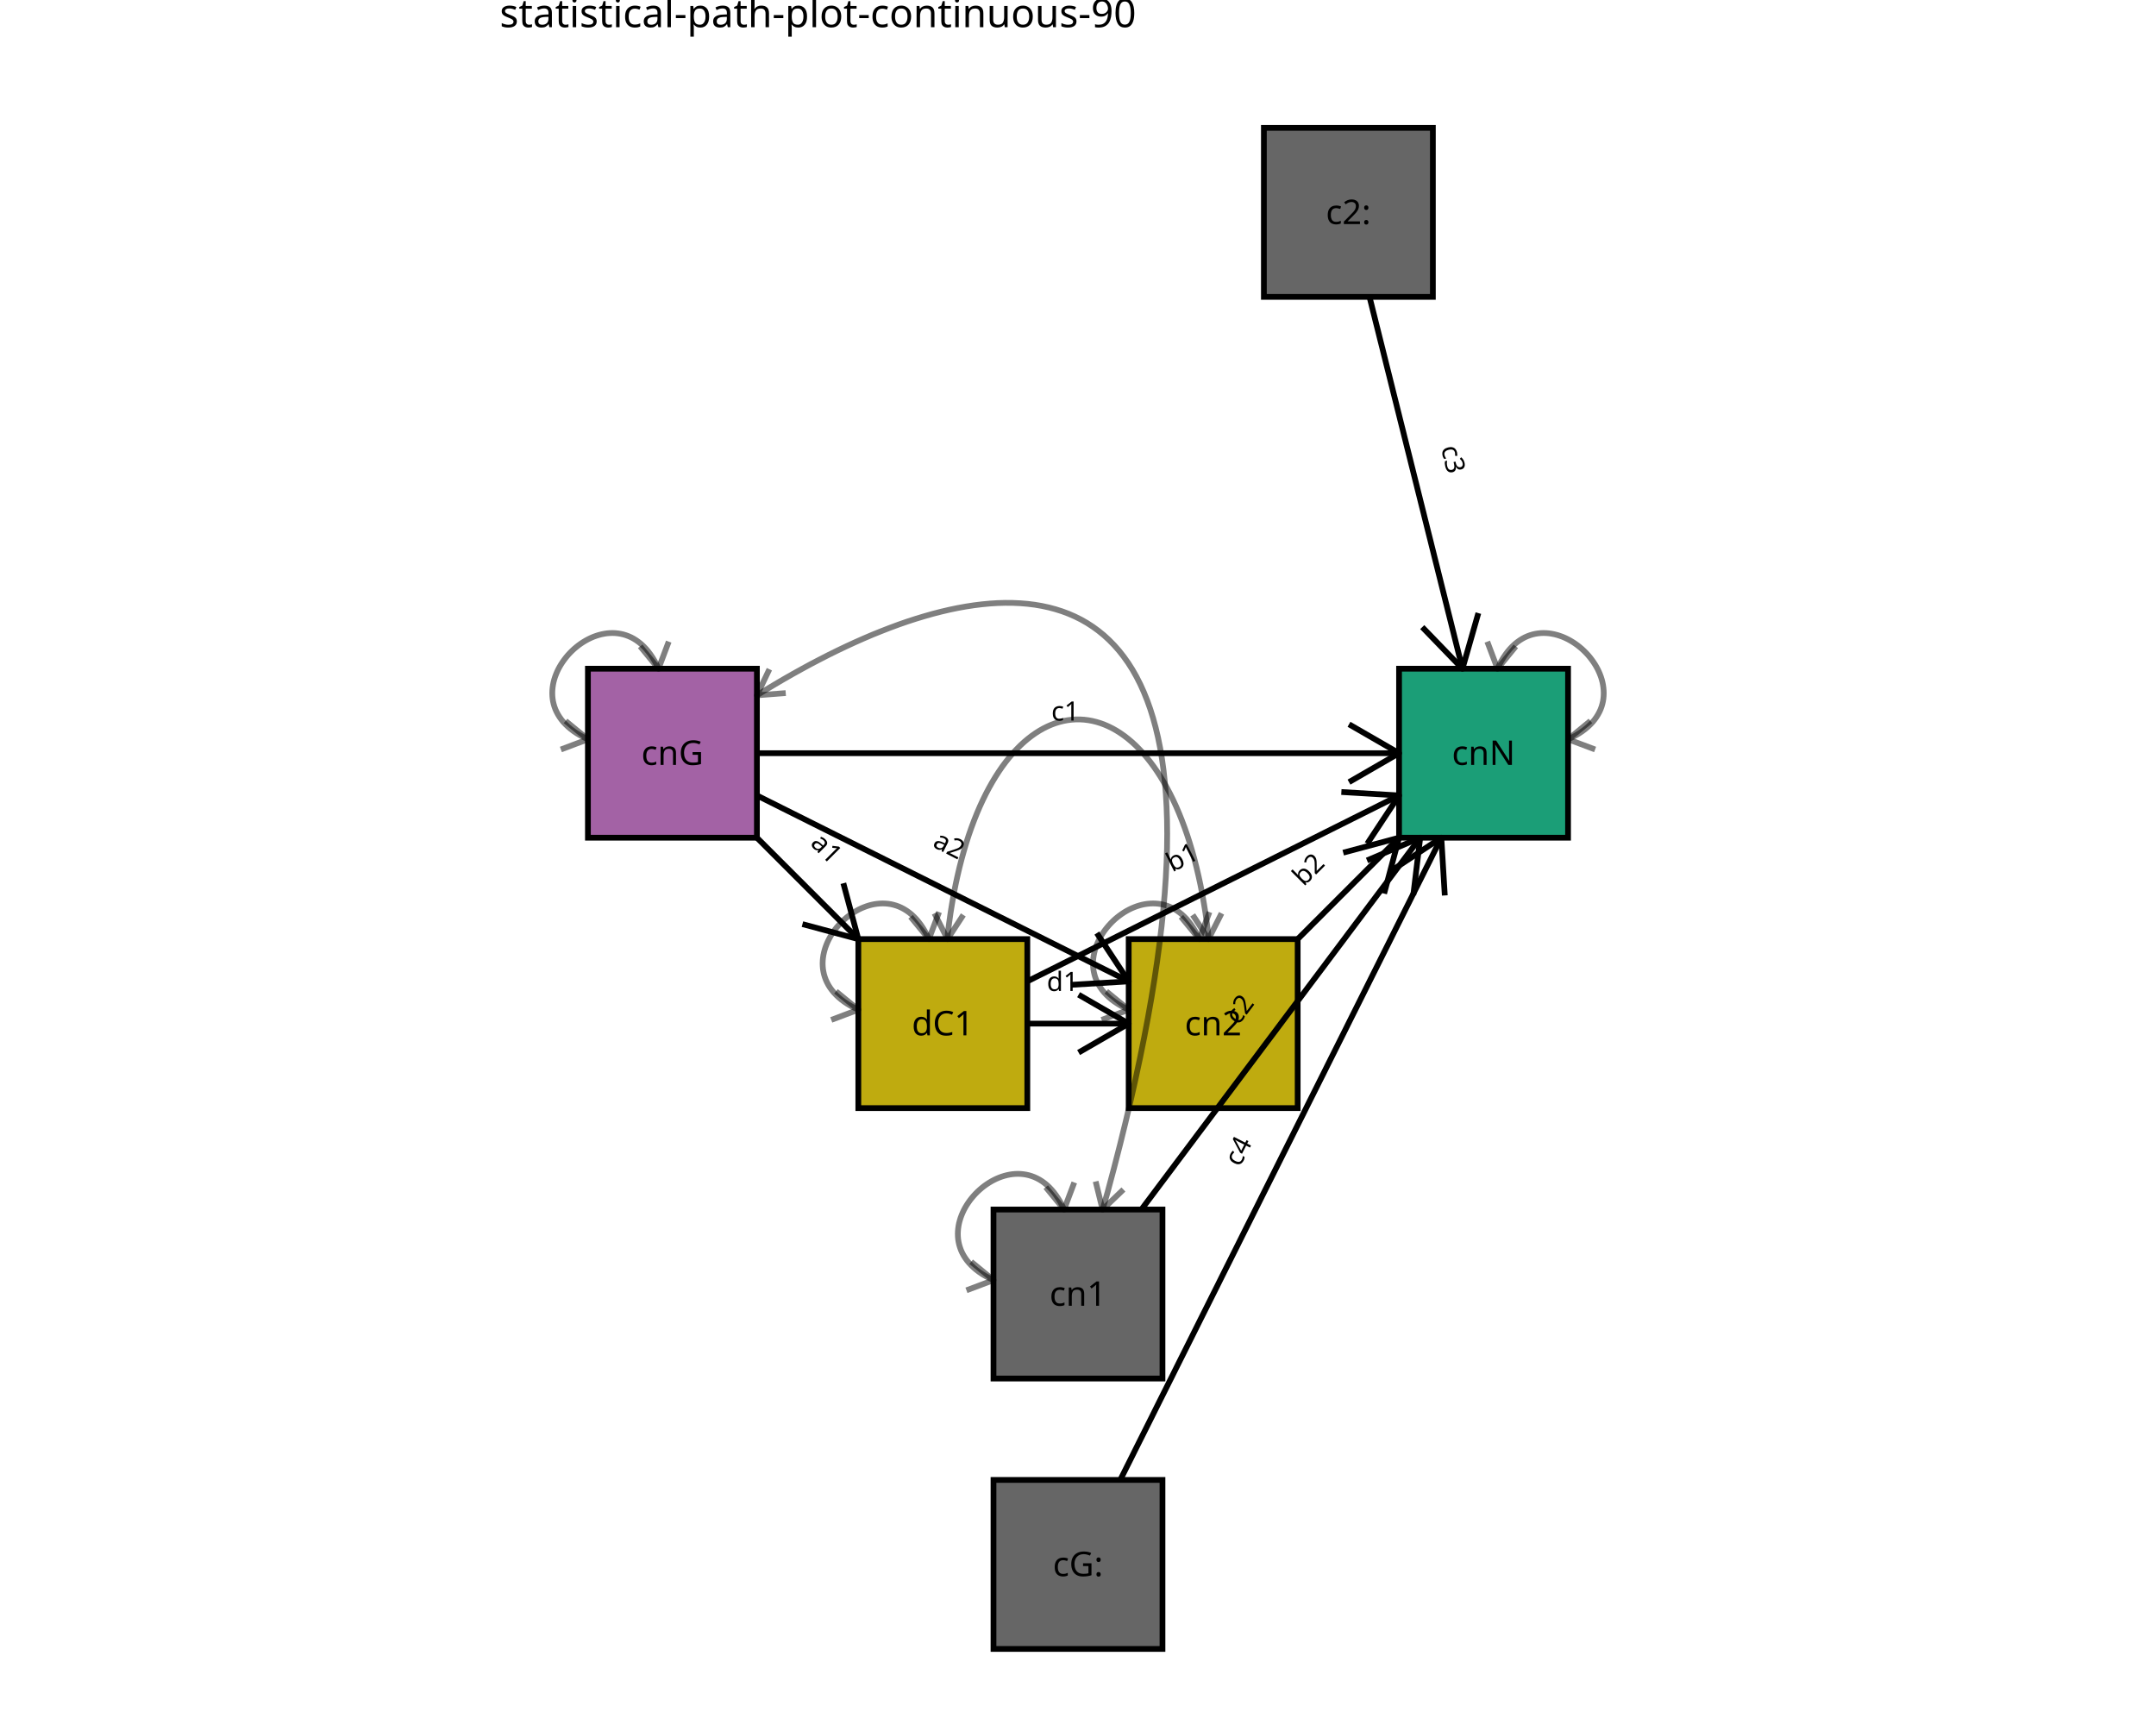
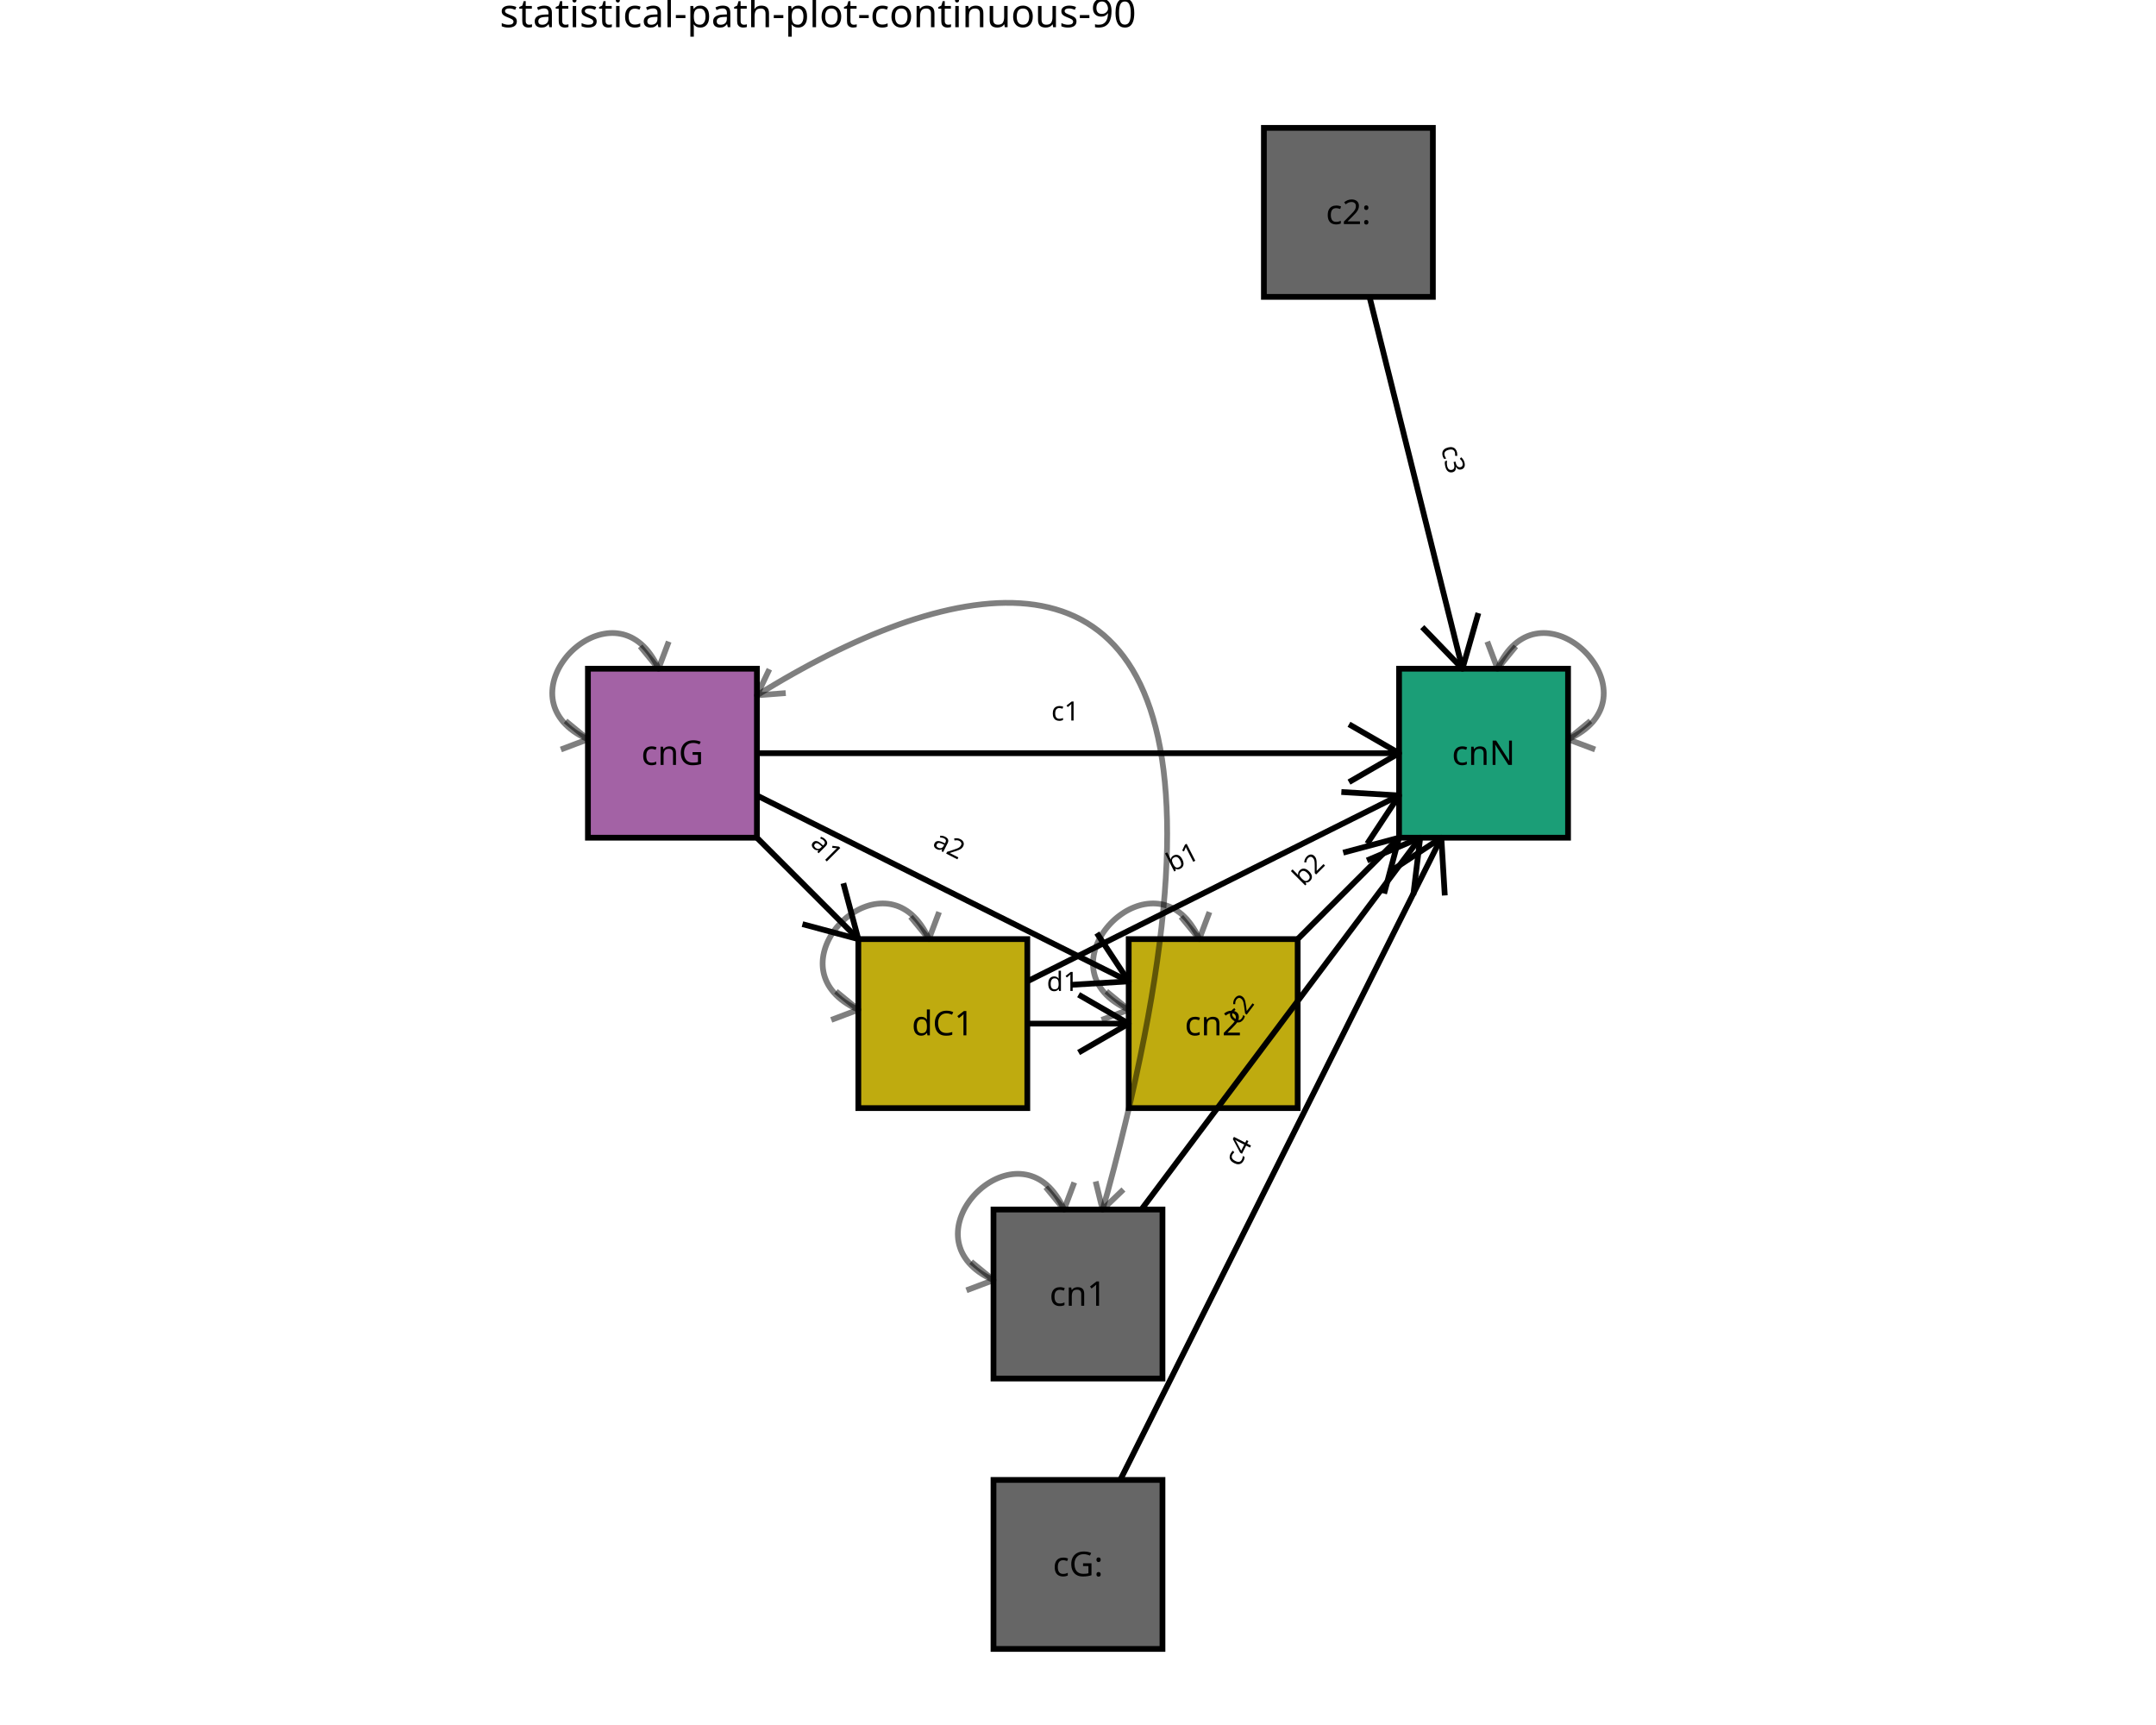
<svg xmlns="http://www.w3.org/2000/svg" class="svglite" data-engine-version="2.0" width="720.00pt" height="576.00pt" viewBox="0 0 720.00 576.00">
  <defs>
    <style type="text/css">
    .svglite line, .svglite polyline, .svglite polygon, .svglite path, .svglite rect, .svglite circle {
      fill: none;
      stroke: #000000;
      stroke-linecap: round;
      stroke-linejoin: round;
      stroke-miterlimit: 10.00;
    }
  </style>
  </defs>
  <rect width="100%" height="100%" style="stroke: none; fill: #FFFFFF;" />
  <defs>
    <clipPath id="cpMC4wMHw3MjAuMDB8MC4wMHw1NzYuMDA=">
      <rect x="0.00" y="0.00" width="720.00" height="576.00" />
    </clipPath>
  </defs>
  <g clip-path="url(#cpMC4wMHw3MjAuMDB8MC4wMHw1NzYuMDA=)">
</g>
  <defs>
    <clipPath id="cpMTY2Ljg3fDU1My4xM3wwLjAwfDU3Ni4wMA==">
      <rect x="166.87" y="0.00" width="386.26" height="576.00" />
    </clipPath>
  </defs>
  <g clip-path="url(#cpMTY2Ljg3fDU1My4xM3wwLjAwfDU3Ni4wMA==)">
    <rect x="166.87" y="0.00" width="386.26" height="576.00" style="stroke-width: 10.67; stroke: none;" />
  </g>
  <g clip-path="url(#cpMC4wMHw3MjAuMDB8MC4wMHw1NzYuMDA=)">
</g>
  <defs>
    <clipPath id="cpMTY2Ljg3fDU1My4xM3wxNy4zMHw1NzYuMDA=">
      <rect x="166.87" y="17.30" width="386.26" height="558.70" />
    </clipPath>
  </defs>
  <g clip-path="url(#cpMTY2Ljg3fDU1My4xM3wxNy4zMHw1NzYuMDA=)">
    <rect x="166.87" y="17.30" width="386.26" height="558.70" style="stroke-width: 10.67; stroke: none;" />
    <rect x="196.34" y="223.29" width="56.43" height="56.43" style="stroke-width: 1.92; stroke-linecap: butt; stroke-linejoin: miter; fill: #A362A5;" />
    <rect x="467.22" y="223.29" width="56.43" height="56.43" style="stroke-width: 1.92; stroke-linecap: butt; stroke-linejoin: miter; fill: #1B9E77;" />
    <rect x="286.64" y="313.58" width="56.43" height="56.43" style="stroke-width: 1.92; stroke-linecap: butt; stroke-linejoin: miter; fill: #BFAB0F;" />
    <rect x="376.93" y="313.58" width="56.43" height="56.43" style="stroke-width: 1.92; stroke-linecap: butt; stroke-linejoin: miter; fill: #BFAB0F;" />
    <rect x="331.78" y="403.88" width="56.43" height="56.43" style="stroke-width: 1.92; stroke-linecap: butt; stroke-linejoin: miter; fill: #666666;" />
    <rect x="422.08" y="42.70" width="56.43" height="56.43" style="stroke-width: 1.92; stroke-linecap: butt; stroke-linejoin: miter; fill: #666666;" />
    <rect x="331.78" y="494.17" width="56.43" height="56.43" style="stroke-width: 1.92; stroke-linecap: butt; stroke-linejoin: miter; fill: #666666;" />
    <polyline points="252.78,251.50 254.66,251.50 257.39,251.50 260.13,251.50 262.87,251.50 265.60,251.50 268.34,251.50 271.07,251.50 273.81,251.50 276.55,251.50 279.28,251.50 282.02,251.50 284.75,251.50 287.49,251.50 290.23,251.50 292.96,251.50 295.70,251.50 298.44,251.50 301.17,251.50 303.91,251.50 306.64,251.50 309.38,251.50 312.12,251.50 314.85,251.50 317.59,251.50 320.33,251.50 323.06,251.50 325.80,251.50 328.53,251.50 331.27,251.50 334.01,251.50 336.74,251.50 339.48,251.50 342.21,251.50 344.95,251.50 347.69,251.50 350.42,251.50 353.16,251.50 355.90,251.50 358.63,251.50 361.37,251.50 364.10,251.50 366.84,251.50 369.58,251.50 372.31,251.50 375.05,251.50 377.79,251.50 380.52,251.50 383.26,251.50 385.99,251.50 388.73,251.50 391.47,251.50 394.20,251.50 396.94,251.50 399.67,251.50 402.41,251.50 405.15,251.50 407.88,251.50 410.62,251.50 413.36,251.50 416.09,251.50 418.83,251.50 421.56,251.50 424.30,251.50 427.04,251.50 429.77,251.50 432.51,251.50 435.25,251.50 437.98,251.50 440.72,251.50 443.45,251.50 446.19,251.50 448.93,251.50 451.66,251.50 454.40,251.50 457.13,251.50 459.87,251.50 462.61,251.50 465.34,251.50 467.22,251.50 " style="stroke-width: 1.92; stroke-linecap: butt;" />
    <polyline points="450.50,261.16 467.22,251.50 450.50,241.85 " style="stroke-width: 1.92; stroke-linecap: butt;" />
    <polyline points="252.78,279.72 252.83,279.78 253.74,280.69 254.66,281.60 255.57,282.52 256.48,283.43 257.39,284.34 258.30,285.25 259.22,286.16 260.13,287.08 261.04,287.99 261.95,288.90 262.87,289.81 263.78,290.72 264.69,291.64 265.60,292.55 266.51,293.46 267.43,294.37 268.34,295.28 269.25,296.20 270.16,297.11 271.07,298.02 271.99,298.93 272.90,299.84 273.81,300.76 274.72,301.67 275.63,302.58 276.55,303.49 277.46,304.40 278.37,305.32 279.28,306.23 280.19,307.14 281.11,308.05 282.02,308.96 282.93,309.88 283.84,310.79 284.75,311.70 285.67,312.61 286.58,313.53 286.64,313.58 " style="stroke-width: 1.92; stroke-linecap: butt;" />
    <polyline points="267.98,308.58 286.64,313.58 281.64,294.93 " style="stroke-width: 1.92; stroke-linecap: butt;" />
    <polyline points="252.78,265.61 253.74,266.10 255.57,267.01 257.39,267.92 259.22,268.83 261.04,269.75 262.87,270.66 264.69,271.57 266.51,272.48 268.34,273.39 270.16,274.31 271.99,275.22 273.81,276.13 275.63,277.04 277.46,277.95 279.28,278.87 281.11,279.78 282.93,280.69 284.75,281.60 286.58,282.52 288.40,283.43 290.23,284.34 292.05,285.25 293.88,286.16 295.70,287.08 297.52,287.99 299.35,288.90 301.17,289.81 303.00,290.72 304.82,291.64 306.64,292.55 308.47,293.46 310.29,294.37 312.12,295.28 313.94,296.20 315.76,297.11 317.59,298.02 319.41,298.93 321.24,299.84 323.06,300.76 324.89,301.67 326.71,302.58 328.53,303.49 330.36,304.40 332.18,305.32 334.01,306.23 335.83,307.14 337.65,308.05 339.48,308.96 341.30,309.88 343.13,310.79 344.95,311.70 346.78,312.61 348.60,313.53 350.42,314.44 352.25,315.35 354.07,316.26 355.90,317.17 357.72,318.09 359.54,319.00 361.37,319.91 363.19,320.82 365.02,321.73 366.84,322.65 368.66,323.56 370.49,324.47 372.31,325.38 374.14,326.29 375.96,327.21 376.93,327.69 " style="stroke-width: 1.92; stroke-linecap: butt;" />
    <polyline points="357.65,328.85 376.93,327.69 366.29,311.57 " style="stroke-width: 1.92; stroke-linecap: butt;" />
    <polyline points="343.07,327.69 344.04,327.21 345.86,326.29 347.69,325.38 349.51,324.47 351.34,323.56 353.16,322.65 354.98,321.73 356.81,320.82 358.63,319.91 360.46,319.00 362.28,318.09 364.10,317.17 365.93,316.26 367.75,315.35 369.58,314.44 371.40,313.53 373.22,312.61 375.05,311.70 376.87,310.79 378.70,309.88 380.52,308.96 382.35,308.05 384.17,307.14 385.99,306.23 387.82,305.32 389.64,304.40 391.47,303.49 393.29,302.58 395.11,301.67 396.94,300.76 398.76,299.84 400.59,298.93 402.41,298.02 404.24,297.11 406.06,296.20 407.88,295.28 409.71,294.37 411.53,293.46 413.36,292.55 415.18,291.64 417.00,290.72 418.83,289.81 420.65,288.90 422.48,287.99 424.30,287.08 426.12,286.16 427.95,285.25 429.77,284.34 431.60,283.43 433.42,282.52 435.25,281.60 437.07,280.69 438.89,279.78 440.72,278.87 442.54,277.95 444.37,277.04 446.19,276.13 448.01,275.22 449.84,274.31 451.66,273.39 453.49,272.48 455.31,271.57 457.13,270.66 458.96,269.75 460.78,268.83 462.61,267.92 464.43,267.01 466.26,266.10 467.22,265.61 " style="stroke-width: 1.92; stroke-linecap: butt;" />
    <polyline points="456.58,281.73 467.22,265.61 447.95,264.46 " style="stroke-width: 1.92; stroke-linecap: butt;" />
    <polyline points="343.07,341.80 343.13,341.80 344.04,341.80 344.95,341.80 345.86,341.80 346.78,341.80 347.69,341.80 348.60,341.80 349.51,341.80 350.42,341.80 351.34,341.80 352.25,341.80 353.16,341.80 354.07,341.80 354.98,341.80 355.90,341.80 356.81,341.80 357.72,341.80 358.63,341.80 359.54,341.80 360.46,341.80 361.37,341.80 362.28,341.80 363.19,341.80 364.10,341.80 365.02,341.80 365.93,341.80 366.84,341.80 367.75,341.80 368.66,341.80 369.58,341.80 370.49,341.80 371.40,341.80 372.31,341.80 373.22,341.80 374.14,341.80 375.05,341.80 375.96,341.80 376.87,341.80 376.93,341.80 " style="stroke-width: 1.92; stroke-linecap: butt;" />
    <polyline points="360.20,351.46 376.93,341.80 360.20,332.14 " style="stroke-width: 1.92; stroke-linecap: butt;" />
    <polyline points="433.36,313.58 433.42,313.53 434.33,312.61 435.25,311.70 436.16,310.79 437.07,309.88 437.98,308.96 438.89,308.05 439.81,307.14 440.72,306.23 441.63,305.32 442.54,304.40 443.45,303.49 444.37,302.58 445.28,301.67 446.19,300.76 447.10,299.84 448.01,298.93 448.93,298.02 449.84,297.11 450.75,296.20 451.66,295.28 452.57,294.37 453.49,293.46 454.40,292.55 455.31,291.64 456.22,290.72 457.13,289.81 458.05,288.90 458.96,287.99 459.87,287.08 460.78,286.16 461.70,285.25 462.61,284.34 463.52,283.43 464.43,282.52 465.34,281.60 466.26,280.69 467.17,279.78 467.22,279.72 " style="stroke-width: 1.92; stroke-linecap: butt;" />
    <polyline points="462.23,298.38 467.22,279.72 448.57,284.72 " style="stroke-width: 1.92; stroke-linecap: butt;" />
    <polyline points="381.16,403.88 381.89,402.91 383.26,401.08 384.63,399.26 385.99,397.44 387.36,395.61 388.73,393.79 390.10,391.96 391.47,390.14 392.83,388.31 394.20,386.49 395.57,384.67 396.94,382.84 398.31,381.02 399.67,379.19 401.04,377.37 402.41,375.55 403.78,373.72 405.15,371.90 406.52,370.07 407.88,368.25 409.25,366.42 410.62,364.60 411.99,362.78 413.36,360.95 414.72,359.13 416.09,357.30 417.46,355.48 418.83,353.66 420.20,351.83 421.56,350.01 422.93,348.18 424.30,346.36 425.67,344.54 427.04,342.71 428.40,340.89 429.77,339.06 431.14,337.24 432.51,335.41 433.88,333.59 435.25,331.77 436.61,329.94 437.98,328.12 439.35,326.29 440.72,324.47 442.09,322.65 443.45,320.82 444.82,319.00 446.19,317.17 447.56,315.35 448.93,313.53 450.29,311.70 451.66,309.88 453.03,308.05 454.40,306.23 455.77,304.40 457.13,302.58 458.50,300.76 459.87,298.93 461.24,297.11 462.61,295.28 463.98,293.46 465.34,291.64 466.71,289.81 468.08,287.99 469.45,286.16 470.82,284.34 472.18,282.52 473.55,280.69 474.28,279.72 " style="stroke-width: 1.92; stroke-linecap: butt;" />
    <polyline points="471.97,298.90 474.28,279.72 456.52,287.31 " style="stroke-width: 1.92; stroke-linecap: butt;" />
    <polyline points="457.35,99.13 457.59,100.10 458.05,101.93 458.50,103.75 458.96,105.57 459.41,107.40 459.87,109.22 460.33,111.05 460.78,112.87 461.24,114.70 461.70,116.52 462.15,118.34 462.61,120.17 463.06,121.99 463.52,123.82 463.98,125.64 464.43,127.46 464.89,129.29 465.34,131.11 465.80,132.94 466.26,134.76 466.71,136.58 467.17,138.41 467.62,140.23 468.08,142.06 468.54,143.88 468.99,145.71 469.45,147.53 469.90,149.35 470.36,151.18 470.82,153.00 471.27,154.83 471.73,156.65 472.18,158.47 472.64,160.30 473.10,162.12 473.55,163.95 474.01,165.77 474.46,167.59 474.92,169.42 475.38,171.24 475.83,173.07 476.29,174.89 476.74,176.72 477.20,178.54 477.66,180.36 478.11,182.19 478.57,184.01 479.02,185.84 479.48,187.66 479.94,189.48 480.39,191.31 480.85,193.13 481.30,194.96 481.76,196.78 482.22,198.61 482.67,200.43 483.13,202.25 483.58,204.08 484.04,205.90 484.50,207.73 484.95,209.55 485.41,211.37 485.86,213.20 486.32,215.02 486.78,216.85 487.23,218.67 487.69,220.49 488.14,222.32 488.39,223.29 " style="stroke-width: 1.92; stroke-linecap: butt;" />
    <polyline points="474.96,209.40 488.39,223.29 493.70,204.72 " style="stroke-width: 1.92; stroke-linecap: butt;" />
    <polyline points="374.11,494.17 375.05,492.29 376.42,489.55 377.79,486.82 379.15,484.08 380.52,481.34 381.89,478.61 383.26,475.87 384.63,473.14 385.99,470.40 387.36,467.66 388.73,464.93 390.10,462.19 391.47,459.46 392.83,456.72 394.20,453.98 395.57,451.25 396.94,448.51 398.31,445.77 399.67,443.04 401.04,440.30 402.41,437.57 403.78,434.83 405.15,432.09 406.52,429.36 407.88,426.62 409.25,423.88 410.62,421.15 411.99,418.41 413.36,415.68 414.72,412.94 416.09,410.20 417.46,407.47 418.83,404.73 420.20,402.00 421.56,399.26 422.93,396.52 424.30,393.79 425.67,391.05 427.04,388.31 428.40,385.58 429.77,382.84 431.14,380.11 432.51,377.37 433.88,374.63 435.25,371.90 436.61,369.16 437.98,366.42 439.35,363.69 440.72,360.95 442.09,358.22 443.45,355.48 444.82,352.74 446.19,350.01 447.56,347.27 448.93,344.54 450.29,341.80 451.66,339.06 453.03,336.33 454.40,333.59 455.77,330.85 457.13,328.12 458.50,325.38 459.87,322.65 461.24,319.91 462.61,317.17 463.98,314.44 465.34,311.70 466.71,308.96 468.08,306.23 469.45,303.49 470.82,300.76 472.18,298.02 473.55,295.28 474.92,292.55 476.29,289.81 477.66,287.08 479.02,284.34 480.39,281.60 481.33,279.72 " style="stroke-width: 1.92; stroke-linecap: butt;" />
    <polyline points="482.49,299.00 481.33,279.72 465.22,290.36 " style="stroke-width: 1.92; stroke-linecap: butt;" />
    <text x="355.78" y="240.60" text-anchor="middle" style="font-size: 8.91px; font-family: sans;" textLength="9.41px" lengthAdjust="spacingAndGlyphs">c1</text>
    <text transform="translate(273.92,285.45) rotate(-315)" text-anchor="middle" style="font-size: 8.91px; font-family: sans;" textLength="9.91px" lengthAdjust="spacingAndGlyphs">a1</text>
    <text transform="translate(315.64,284.86) rotate(-333)" text-anchor="middle" style="font-size: 8.91px; font-family: sans;" textLength="9.91px" lengthAdjust="spacingAndGlyphs">a2</text>
    <text transform="translate(396.19,288.94) rotate(-27)" text-anchor="middle" style="font-size: 8.91px; font-family: sans;" textLength="9.91px" lengthAdjust="spacingAndGlyphs">b1</text>
    <text x="354.87" y="330.90" text-anchor="middle" style="font-size: 8.91px; font-family: sans;" textLength="9.91px" lengthAdjust="spacingAndGlyphs">d1</text>
    <text transform="translate(439.09,292.44) rotate(-45)" text-anchor="middle" style="font-size: 8.91px; font-family: sans;" textLength="9.91px" lengthAdjust="spacingAndGlyphs">b2</text>
    <text transform="translate(416.33,338.82) rotate(-53)" text-anchor="middle" style="font-size: 8.91px; font-family: sans;" textLength="9.41px" lengthAdjust="spacingAndGlyphs">c2</text>
    <text transform="translate(482.32,154.06) rotate(-284)" text-anchor="middle" style="font-size: 8.91px; font-family: sans;" textLength="9.41px" lengthAdjust="spacingAndGlyphs">c3</text>
    <text transform="translate(416.15,385.70) rotate(-63)" text-anchor="middle" style="font-size: 8.91px; font-family: sans;" textLength="9.41px" lengthAdjust="spacingAndGlyphs">c4</text>
    <text x="224.56" y="255.42" text-anchor="middle" style="font-size: 11.38px; font-family: sans;" textLength="20.88px" lengthAdjust="spacingAndGlyphs">cnG</text>
    <text x="495.44" y="255.42" text-anchor="middle" style="font-size: 11.38px; font-family: sans;" textLength="20.25px" lengthAdjust="spacingAndGlyphs">cnN</text>
    <text x="314.85" y="345.72" text-anchor="middle" style="font-size: 11.38px; font-family: sans;" textLength="20.88px" lengthAdjust="spacingAndGlyphs">dC1</text>
    <text x="405.15" y="345.72" text-anchor="middle" style="font-size: 11.38px; font-family: sans;" textLength="18.36px" lengthAdjust="spacingAndGlyphs">cn2</text>
    <text x="360.00" y="436.01" text-anchor="middle" style="font-size: 11.38px; font-family: sans;" textLength="18.36px" lengthAdjust="spacingAndGlyphs">cn1</text>
    <text x="450.29" y="74.83" text-anchor="middle" style="font-size: 11.38px; font-family: sans;" textLength="15.19px" lengthAdjust="spacingAndGlyphs">c2:</text>
    <text x="360.00" y="526.30" text-anchor="middle" style="font-size: 11.38px; font-family: sans;" textLength="17.71px" lengthAdjust="spacingAndGlyphs">cG:</text>
    <polyline points="252.78,232.17 253.02,232.00 255.96,230.20 258.90,228.44 261.85,226.71 264.81,225.02 267.77,223.38 270.73,221.77 273.70,220.22 276.66,218.70 279.62,217.24 282.58,215.83 285.53,214.47 288.47,213.17 291.40,211.92 294.33,210.74 297.24,209.61 300.13,208.54 303.01,207.54 305.88,206.61 308.72,205.75 311.54,204.95 314.34,204.23 317.12,203.58 319.87,203.01 322.59,202.52 325.28,202.11 327.95,201.78 330.57,201.53 333.17,201.37 335.73,201.30 338.25,201.32 340.73,201.43 343.17,201.63 345.57,201.93 347.92,202.33 350.23,202.83 352.49,203.43 354.70,204.13 356.86,204.94 358.97,205.86 361.02,206.88 363.02,208.02 364.95,209.27 366.83,210.64 368.65,212.12 370.40,213.73 372.09,215.45 373.72,217.30 375.27,219.27 376.76,221.37 378.18,223.60 379.52,225.96 380.79,228.46 381.98,231.09 383.09,233.85 384.13,236.75 385.08,239.80 385.95,242.99 386.74,246.32 387.44,249.80 388.05,253.43 388.57,257.21 389.00,261.14 389.34,265.22 389.58,269.47 389.73,273.87 389.78,278.43 389.73,283.15 389.57,288.04 389.32,293.09 388.96,298.32 388.49,303.71 387.92,309.27 387.23,315.01 386.44,320.92 385.53,327.02 384.51,333.29 383.37,339.74 382.11,346.38 380.73,353.21 379.23,360.22 377.61,367.42 375.86,374.81 373.99,382.40 371.99,390.18 369.86,398.16 368.20,403.88 " style="stroke-width: 1.92; stroke: #000000; stroke-opacity: 0.50; stroke-linecap: butt;" />
    <polyline points="256.94,223.46 252.78,232.17 262.40,231.43 " style="stroke-width: 1.92; stroke: #000000; stroke-opacity: 0.50; stroke-linecap: butt;" />
    <polyline points="365.89,394.50 368.20,403.88 375.17,397.19 " style="stroke-width: 1.92; stroke: #000000; stroke-opacity: 0.50; stroke-linecap: butt;" />
-     <polyline points="316.42,313.58 316.53,311.62 316.96,308.22 317.43,304.90 317.95,301.67 318.51,298.52 319.11,295.45 319.76,292.46 320.44,289.56 321.17,286.74 321.93,284.01 322.72,281.35 323.55,278.78 324.42,276.30 325.32,273.89 326.25,271.57 327.21,269.33 328.20,267.18 329.22,265.10 330.27,263.11 331.34,261.21 332.44,259.38 333.56,257.64 334.70,255.98 335.87,254.41 337.06,252.91 338.26,251.50 339.49,250.18 340.73,248.93 341.99,247.77 343.26,246.70 344.55,245.70 345.85,244.79 347.16,243.96 348.49,243.21 349.82,242.55 351.16,241.97 352.51,241.47 353.86,241.06 355.22,240.73 356.58,240.48 357.95,240.31 359.32,240.23 360.68,240.23 362.05,240.31 363.42,240.48 364.78,240.73 366.14,241.06 367.49,241.47 368.84,241.97 370.18,242.55 371.51,243.21 372.84,243.96 374.15,244.79 375.45,245.70 376.74,246.70 378.01,247.77 379.27,248.93 380.51,250.18 381.74,251.50 382.94,252.91 384.13,254.41 385.30,255.98 386.44,257.64 387.56,259.38 388.66,261.21 389.73,263.11 390.78,265.10 391.80,267.18 392.79,269.33 393.75,271.57 394.68,273.89 395.58,276.30 396.45,278.78 397.28,281.35 398.07,284.01 398.83,286.74 399.56,289.56 400.24,292.46 400.89,295.45 401.49,298.52 402.05,301.67 402.57,304.90 403.04,308.22 403.47,311.62 403.58,313.58 " style="stroke-width: 1.92; stroke: #000000; stroke-opacity: 0.50; stroke-linecap: butt;" />
-     <polyline points="312.06,304.96 316.42,313.58 321.70,305.50 " style="stroke-width: 1.92; stroke: #000000; stroke-opacity: 0.50; stroke-linecap: butt;" />
-     <polyline points="398.30,305.50 403.58,313.58 407.94,304.96 " style="stroke-width: 1.92; stroke: #000000; stroke-opacity: 0.50; stroke-linecap: butt;" />
    <polyline points="219.91,223.29 219.91,223.27 219.28,221.96 218.63,220.73 217.94,219.59 217.23,218.53 216.50,217.56 215.74,216.66 214.96,215.84 214.15,215.09 213.33,214.42 212.50,213.82 211.65,213.29 210.78,212.82 209.91,212.43 209.02,212.10 208.12,211.83 207.22,211.63 206.32,211.49 205.40,211.40 204.49,211.37 203.58,211.40 202.67,211.48 201.76,211.62 200.86,211.80 199.97,212.03 199.08,212.31 198.20,212.63 197.34,213.00 196.49,213.41 195.65,213.86 194.83,214.35 194.03,214.87 193.25,215.43 192.49,216.03 191.75,216.65 191.04,217.31 190.36,217.99 189.70,218.70 189.08,219.44 188.49,220.20 187.93,220.98 187.40,221.78 186.91,222.60 186.46,223.43 186.05,224.29 185.69,225.15 185.36,226.03 185.08,226.91 184.85,227.81 184.67,228.71 184.54,229.62 184.46,230.53 184.43,231.44 184.46,232.35 184.54,233.26 184.68,234.17 184.89,235.07 185.15,235.96 185.48,236.85 185.88,237.73 186.34,238.59 186.87,239.44 187.47,240.28 188.14,241.10 188.89,241.90 189.71,242.68 190.61,243.44 191.59,244.18 192.65,244.89 193.79,245.57 195.01,246.23 196.32,246.85 196.34,246.86 " style="stroke-width: 1.92; stroke: #000000; stroke-opacity: 0.50; stroke-linecap: butt;" />
    <polyline points="213.79,215.82 219.91,223.29 223.32,214.25 " style="stroke-width: 1.92; stroke: #000000; stroke-opacity: 0.50; stroke-linecap: butt;" />
    <polyline points="187.31,250.26 196.34,246.86 188.87,240.73 " style="stroke-width: 1.92; stroke: #000000; stroke-opacity: 0.50; stroke-linecap: butt;" />
-     <polyline points="355.35,403.88 355.35,403.85 354.72,402.55 354.07,401.32 353.38,400.18 352.67,399.12 351.94,398.15 351.18,397.25 350.40,396.42 349.60,395.68 348.78,395.01 347.94,394.40 347.09,393.87 346.22,393.41 345.35,393.02 344.46,392.69 343.56,392.42 342.66,392.22 341.76,392.08 340.85,391.99 339.93,391.96 339.02,391.99 338.11,392.07 337.21,392.20 336.30,392.39 335.41,392.62 334.52,392.90 333.65,393.22 332.78,393.59 331.93,394.00 331.09,394.45 330.27,394.94 329.47,395.46 328.69,396.02 327.93,396.61 327.20,397.24 326.49,397.89 325.80,398.58 325.15,399.29 324.52,400.03 323.93,400.78 323.37,401.57 322.84,402.37 322.35,403.19 321.90,404.02 321.50,404.87 321.13,405.74 320.80,406.62 320.53,407.50 320.29,408.40 320.11,409.30 319.98,410.21 319.90,411.12 319.87,412.03 319.90,412.94 319.98,413.85 320.13,414.76 320.33,415.66 320.60,416.55 320.92,417.44 321.32,418.32 321.78,419.18 322.31,420.03 322.91,420.87 323.59,421.69 324.33,422.49 325.15,423.27 326.05,424.03 327.03,424.77 328.09,425.48 329.23,426.16 330.45,426.82 331.76,427.44 331.78,427.45 " style="stroke-width: 1.92; stroke: #000000; stroke-opacity: 0.50; stroke-linecap: butt;" />
-     <polyline points="349.23,396.41 355.35,403.88 358.76,394.84 " style="stroke-width: 1.92; stroke: #000000; stroke-opacity: 0.50; stroke-linecap: butt;" />
-     <polyline points="322.75,430.85 331.78,427.45 324.32,421.32 " style="stroke-width: 1.92; stroke: #000000; stroke-opacity: 0.50; stroke-linecap: butt;" />
+     <polyline points="523.66,246.86 523.68,246.85 524.99,246.23 526.21,245.57 527.35,244.89 528.41,244.18 529.39,243.44 530.29,242.68 531.11,241.90 531.86,241.10 532.53,240.28 533.13,239.44 533.66,238.59 534.12,237.73 534.52,236.85 534.85,235.96 535.11,235.07 535.32,234.17 535.46,233.26 535.54,232.35 535.57,231.44 535.54,230.53 535.46,229.62 535.33,228.71 535.15,227.81 534.92,226.91 534.64,226.03 534.31,225.15 533.95,224.29 533.54,223.43 533.09,222.60 532.60,221.78 532.07,220.98 531.51,220.20 530.92,219.44 530.30,218.70 529.64,217.99 528.96,217.31 528.25,216.65 527.51,216.03 526.75,215.43 525.97,214.87 525.17,214.35 524.35,213.86 523.51,213.41 522.66,213.00 521.80,212.63 520.92,212.31 520.03,212.03 519.14,211.80 518.24,211.62 517.33,211.48 516.42,211.40 515.51,211.37 514.60,211.40 513.68,211.49 512.78,211.63 511.88,211.83 510.98,212.10 510.09,212.43 509.22,212.82 508.35,213.29 507.50,213.82 506.67,214.42 505.85,215.09 505.04,215.84 504.26,216.66 503.50,217.56 502.77,218.53 502.06,219.59 501.37,220.73 500.72,221.96 500.09,223.27 500.09,223.29 " style="stroke-width: 1.92; stroke: #000000; stroke-opacity: 0.50; stroke-linecap: butt;" />
+     <polyline points="531.13,240.73 523.66,246.86 532.69,250.26 " style="stroke-width: 1.92; stroke: #000000; stroke-opacity: 0.50; stroke-linecap: butt;" />
+     <polyline points="496.68,214.25 500.09,223.29 506.21,215.82 " style="stroke-width: 1.92; stroke: #000000; stroke-opacity: 0.50; stroke-linecap: butt;" />
    <polyline points="310.21,313.58 310.20,313.56 309.58,312.25 308.92,311.03 308.24,309.89 307.53,308.83 306.79,307.85 306.03,306.95 305.25,306.13 304.45,305.38 303.63,304.71 302.79,304.11 301.94,303.58 301.08,303.12 300.20,302.72 299.31,302.39 298.42,302.13 297.52,301.92 296.61,301.78 295.70,301.70 294.79,301.67 293.88,301.70 292.97,301.78 292.06,301.91 291.16,302.09 290.26,302.32 289.38,302.60 288.50,302.93 287.63,303.29 286.78,303.70 285.95,304.15 285.13,304.64 284.33,305.17 283.54,305.73 282.78,306.32 282.05,306.94 281.34,307.60 280.65,308.28 280.00,309.00 279.37,309.73 278.78,310.49 278.22,311.27 277.69,312.07 277.21,312.89 276.76,313.73 276.35,314.58 275.98,315.45 275.66,316.32 275.38,317.21 275.15,318.10 274.96,319.01 274.83,319.91 274.75,320.82 274.72,321.73 274.75,322.65 274.83,323.56 274.98,324.46 275.18,325.36 275.45,326.26 275.78,327.15 276.17,328.02 276.63,328.89 277.16,329.74 277.77,330.58 278.44,331.39 279.18,332.20 280.01,332.98 280.91,333.74 281.88,334.47 282.94,335.18 284.08,335.87 285.31,336.52 286.61,337.15 286.64,337.15 " style="stroke-width: 1.92; stroke: #000000; stroke-opacity: 0.50; stroke-linecap: butt;" />
    <polyline points="304.08,306.12 310.21,313.58 313.61,304.55 " style="stroke-width: 1.92; stroke: #000000; stroke-opacity: 0.50; stroke-linecap: butt;" />
    <polyline points="277.60,340.56 286.64,337.15 279.17,331.03 " style="stroke-width: 1.92; stroke: #000000; stroke-opacity: 0.50; stroke-linecap: butt;" />
    <polyline points="400.50,313.58 400.50,313.56 399.87,312.25 399.22,311.03 398.53,309.89 397.82,308.83 397.08,307.85 396.33,306.95 395.54,306.13 394.74,305.38 393.92,304.71 393.09,304.11 392.24,303.58 391.37,303.12 390.49,302.72 389.61,302.39 388.71,302.13 387.81,301.92 386.90,301.78 385.99,301.70 385.08,301.67 384.17,301.70 383.26,301.78 382.35,301.91 381.45,302.09 380.56,302.32 379.67,302.60 378.79,302.93 377.93,303.29 377.08,303.70 376.24,304.15 375.42,304.64 374.62,305.17 373.84,305.73 373.08,306.32 372.34,306.94 371.63,307.60 370.95,308.28 370.29,309.00 369.67,309.73 369.07,310.49 368.51,311.27 367.99,312.07 367.50,312.89 367.05,313.73 366.64,314.58 366.27,315.45 365.95,316.32 365.67,317.21 365.44,318.10 365.26,319.01 365.12,319.91 365.04,320.82 365.02,321.73 365.04,322.65 365.13,323.56 365.27,324.46 365.48,325.36 365.74,326.26 366.07,327.15 366.47,328.02 366.93,328.89 367.46,329.74 368.06,330.58 368.73,331.39 369.48,332.20 370.30,332.98 371.20,333.74 372.18,334.47 373.24,335.18 374.38,335.87 375.60,336.52 376.91,337.15 376.93,337.15 " style="stroke-width: 1.92; stroke: #000000; stroke-opacity: 0.50; stroke-linecap: butt;" />
    <polyline points="394.38,306.12 400.50,313.58 403.90,304.55 " style="stroke-width: 1.92; stroke: #000000; stroke-opacity: 0.50; stroke-linecap: butt;" />
    <polyline points="367.89,340.56 376.93,337.15 369.46,331.03 " style="stroke-width: 1.92; stroke: #000000; stroke-opacity: 0.50; stroke-linecap: butt;" />
-     <polyline points="523.66,246.86 523.68,246.85 524.99,246.23 526.21,245.57 527.35,244.89 528.41,244.18 529.39,243.44 530.29,242.68 531.11,241.90 531.86,241.10 532.53,240.28 533.13,239.44 533.66,238.59 534.12,237.73 534.52,236.85 534.85,235.96 535.11,235.07 535.32,234.17 535.46,233.26 535.54,232.35 535.57,231.44 535.54,230.53 535.46,229.62 535.33,228.71 535.15,227.81 534.92,226.91 534.64,226.03 534.31,225.15 533.95,224.29 533.54,223.43 533.09,222.60 532.60,221.78 532.07,220.98 531.51,220.20 530.92,219.44 530.30,218.70 529.64,217.99 528.96,217.31 528.25,216.65 527.51,216.03 526.75,215.43 525.97,214.87 525.17,214.35 524.35,213.86 523.51,213.41 522.66,213.00 521.80,212.63 520.92,212.31 520.03,212.03 519.14,211.80 518.24,211.62 517.33,211.48 516.42,211.40 515.51,211.37 514.60,211.40 513.68,211.49 512.78,211.63 511.88,211.83 510.98,212.10 510.09,212.43 509.22,212.82 508.35,213.29 507.50,213.82 506.67,214.42 505.85,215.09 505.04,215.84 504.26,216.66 503.50,217.56 502.77,218.53 502.06,219.59 501.37,220.73 500.72,221.96 500.09,223.27 500.09,223.29 " style="stroke-width: 1.92; stroke: #000000; stroke-opacity: 0.50; stroke-linecap: butt;" />
-     <polyline points="531.13,240.73 523.66,246.86 532.69,250.26 " style="stroke-width: 1.92; stroke: #000000; stroke-opacity: 0.50; stroke-linecap: butt;" />
-     <polyline points="496.68,214.25 500.09,223.29 506.21,215.82 " style="stroke-width: 1.92; stroke: #000000; stroke-opacity: 0.50; stroke-linecap: butt;" />
+     <polyline points="355.35,403.88 355.35,403.85 354.72,402.55 354.07,401.32 353.38,400.18 352.67,399.12 351.94,398.15 351.18,397.25 350.40,396.42 349.60,395.68 348.78,395.01 347.94,394.40 347.09,393.87 346.22,393.41 345.35,393.02 344.46,392.69 343.56,392.42 342.66,392.22 341.76,392.08 340.85,391.99 339.93,391.96 339.02,391.99 338.11,392.07 337.21,392.20 336.30,392.39 335.41,392.62 334.52,392.90 333.65,393.22 332.78,393.59 331.93,394.00 331.09,394.45 330.27,394.94 329.47,395.46 328.69,396.02 327.93,396.61 327.20,397.24 326.49,397.89 325.80,398.58 325.15,399.29 324.52,400.03 323.93,400.78 323.37,401.57 322.84,402.37 322.35,403.19 321.90,404.02 321.50,404.87 321.13,405.74 320.80,406.62 320.53,407.50 320.29,408.40 320.11,409.30 319.98,410.21 319.90,411.12 319.87,412.03 319.90,412.94 319.98,413.85 320.13,414.76 320.33,415.66 320.60,416.55 320.92,417.44 321.32,418.32 321.78,419.18 322.31,420.03 322.91,420.87 323.59,421.69 324.33,422.49 325.15,423.27 326.05,424.03 327.03,424.77 328.09,425.48 329.23,426.16 330.45,426.82 331.76,427.44 331.78,427.45 " style="stroke-width: 1.92; stroke: #000000; stroke-opacity: 0.50; stroke-linecap: butt;" />
+     <polyline points="349.23,396.41 355.35,403.88 358.76,394.84 " style="stroke-width: 1.92; stroke: #000000; stroke-opacity: 0.50; stroke-linecap: butt;" />
+     <polyline points="322.75,430.85 331.78,427.45 324.32,421.32 " style="stroke-width: 1.92; stroke: #000000; stroke-opacity: 0.50; stroke-linecap: butt;" />
  </g>
  <g clip-path="url(#cpMC4wMHw3MjAuMDB8MC4wMHw1NzYuMDA=)">
    <text x="166.87" y="9.08" style="font-size: 13.20px; font-family: sans;" textLength="197.39px" lengthAdjust="spacingAndGlyphs">statistical-path-plot-continuous-90</text>
  </g>
</svg>
